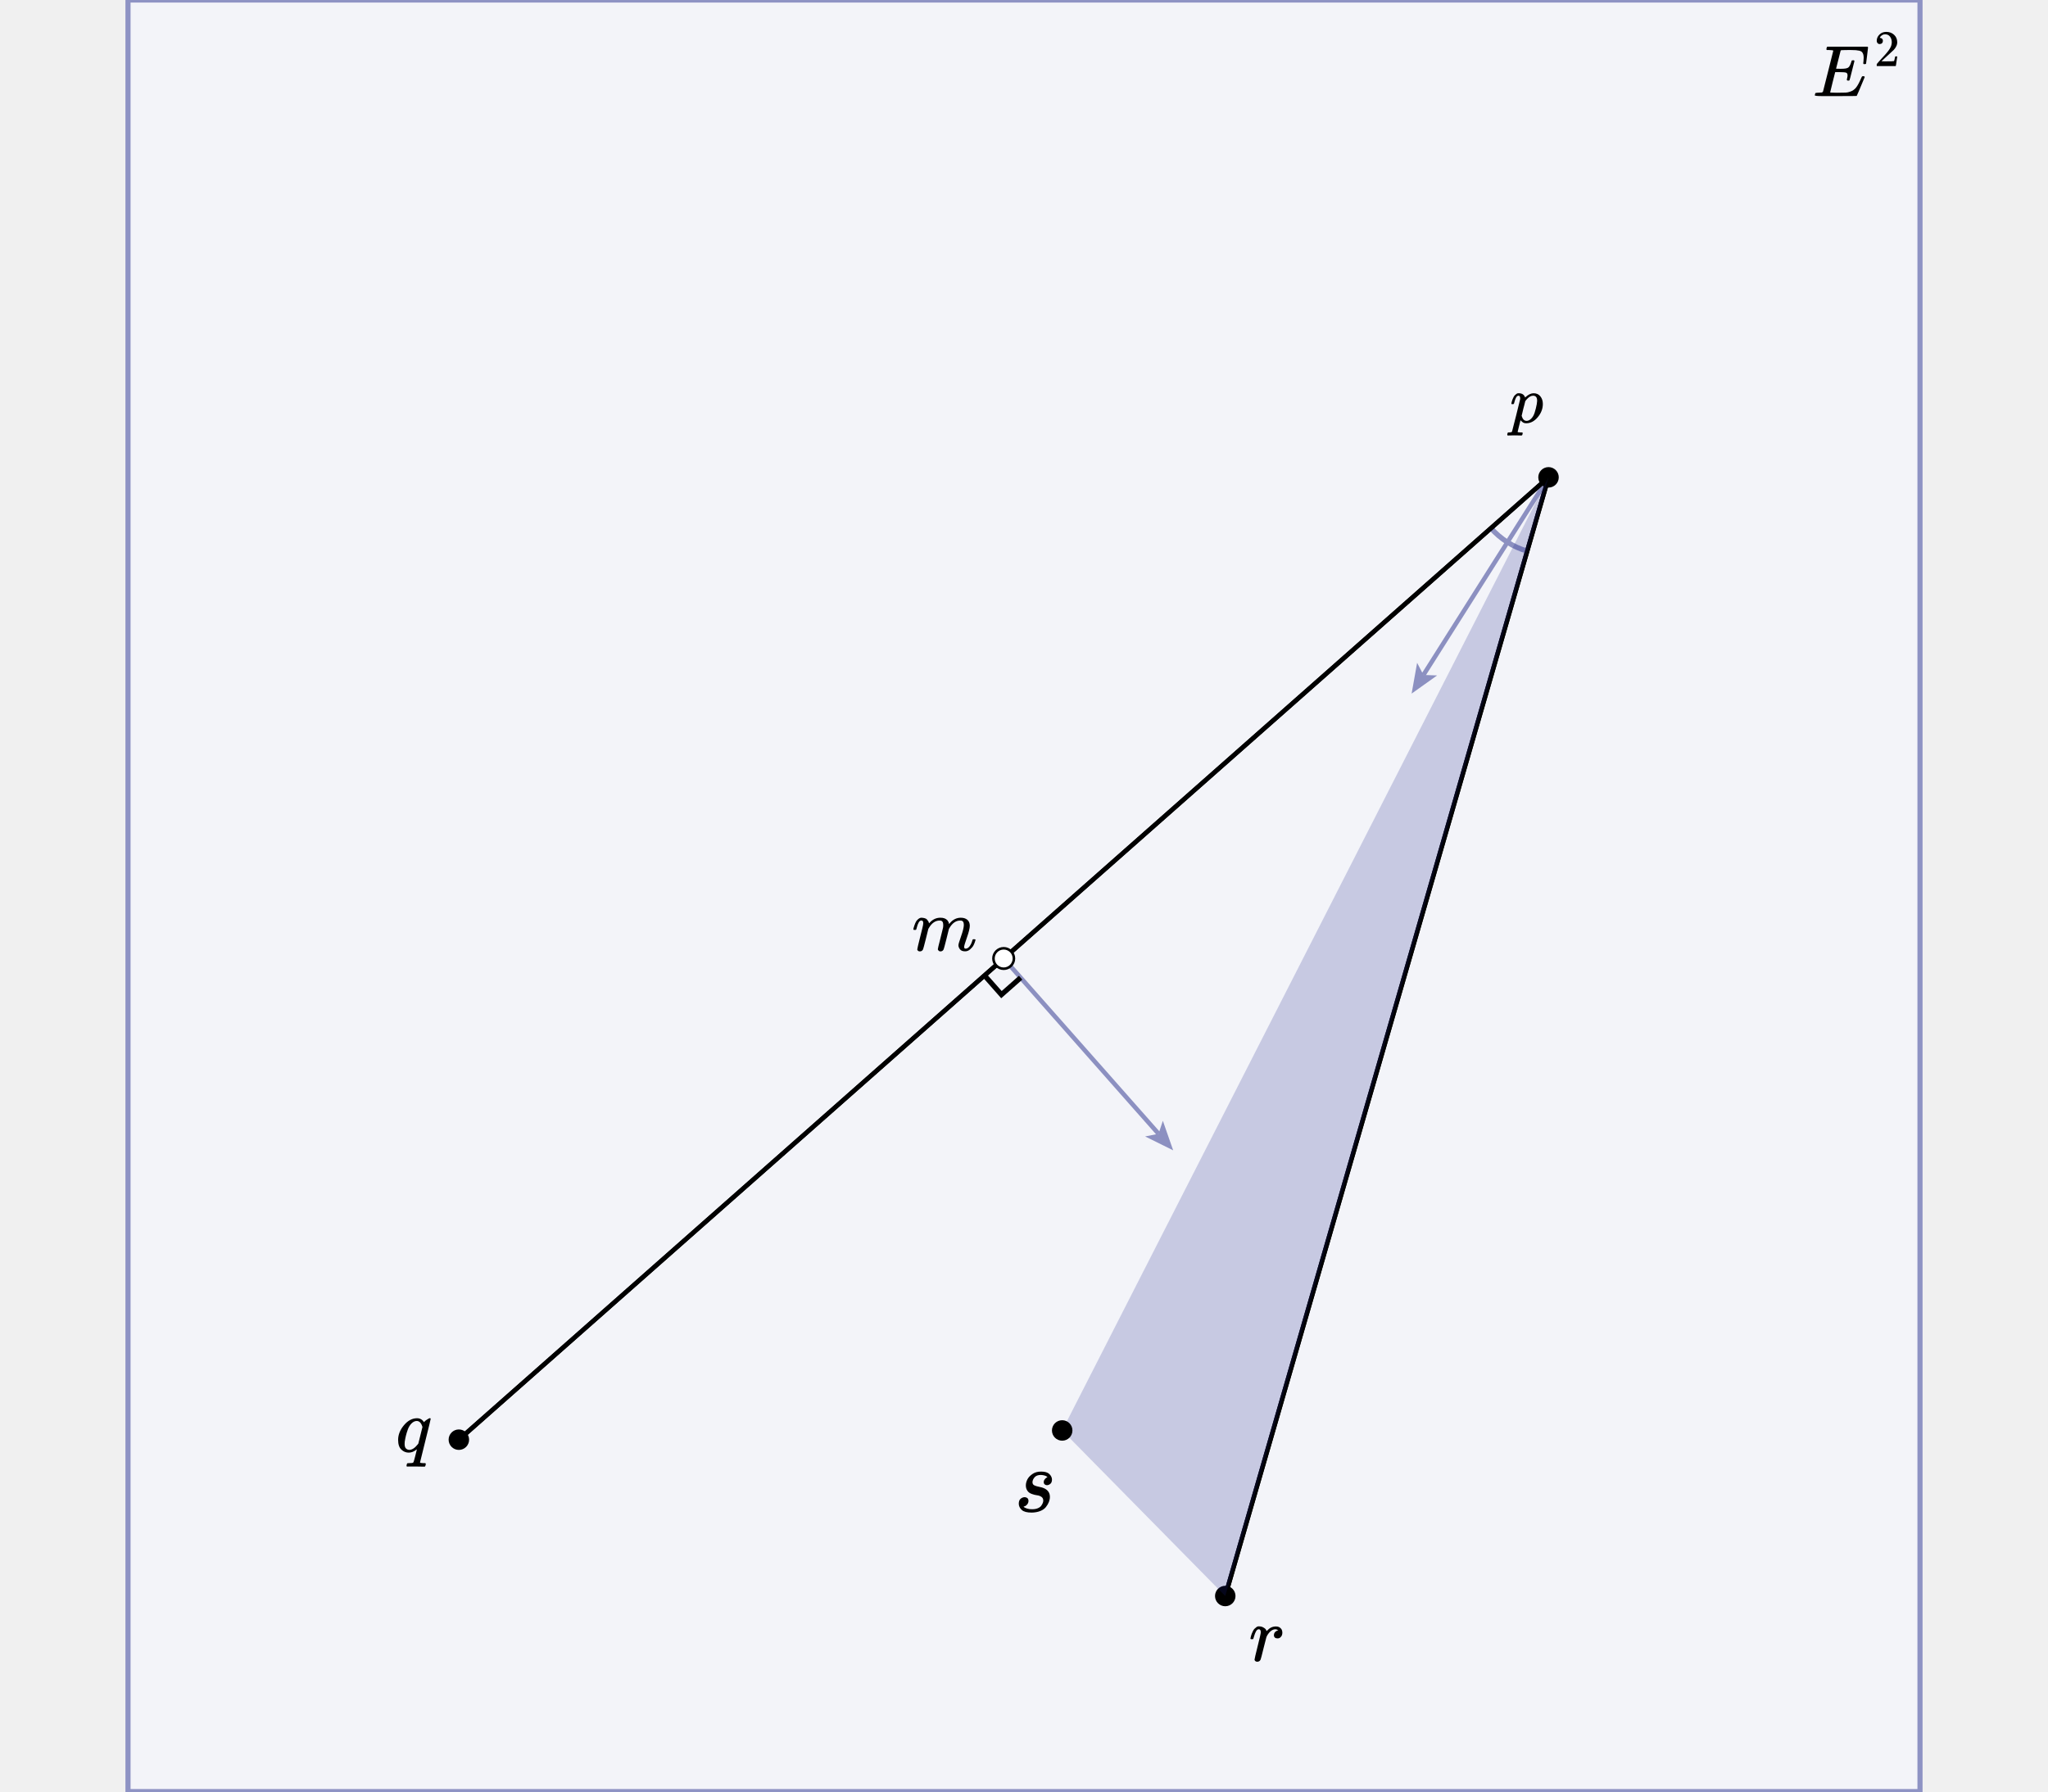
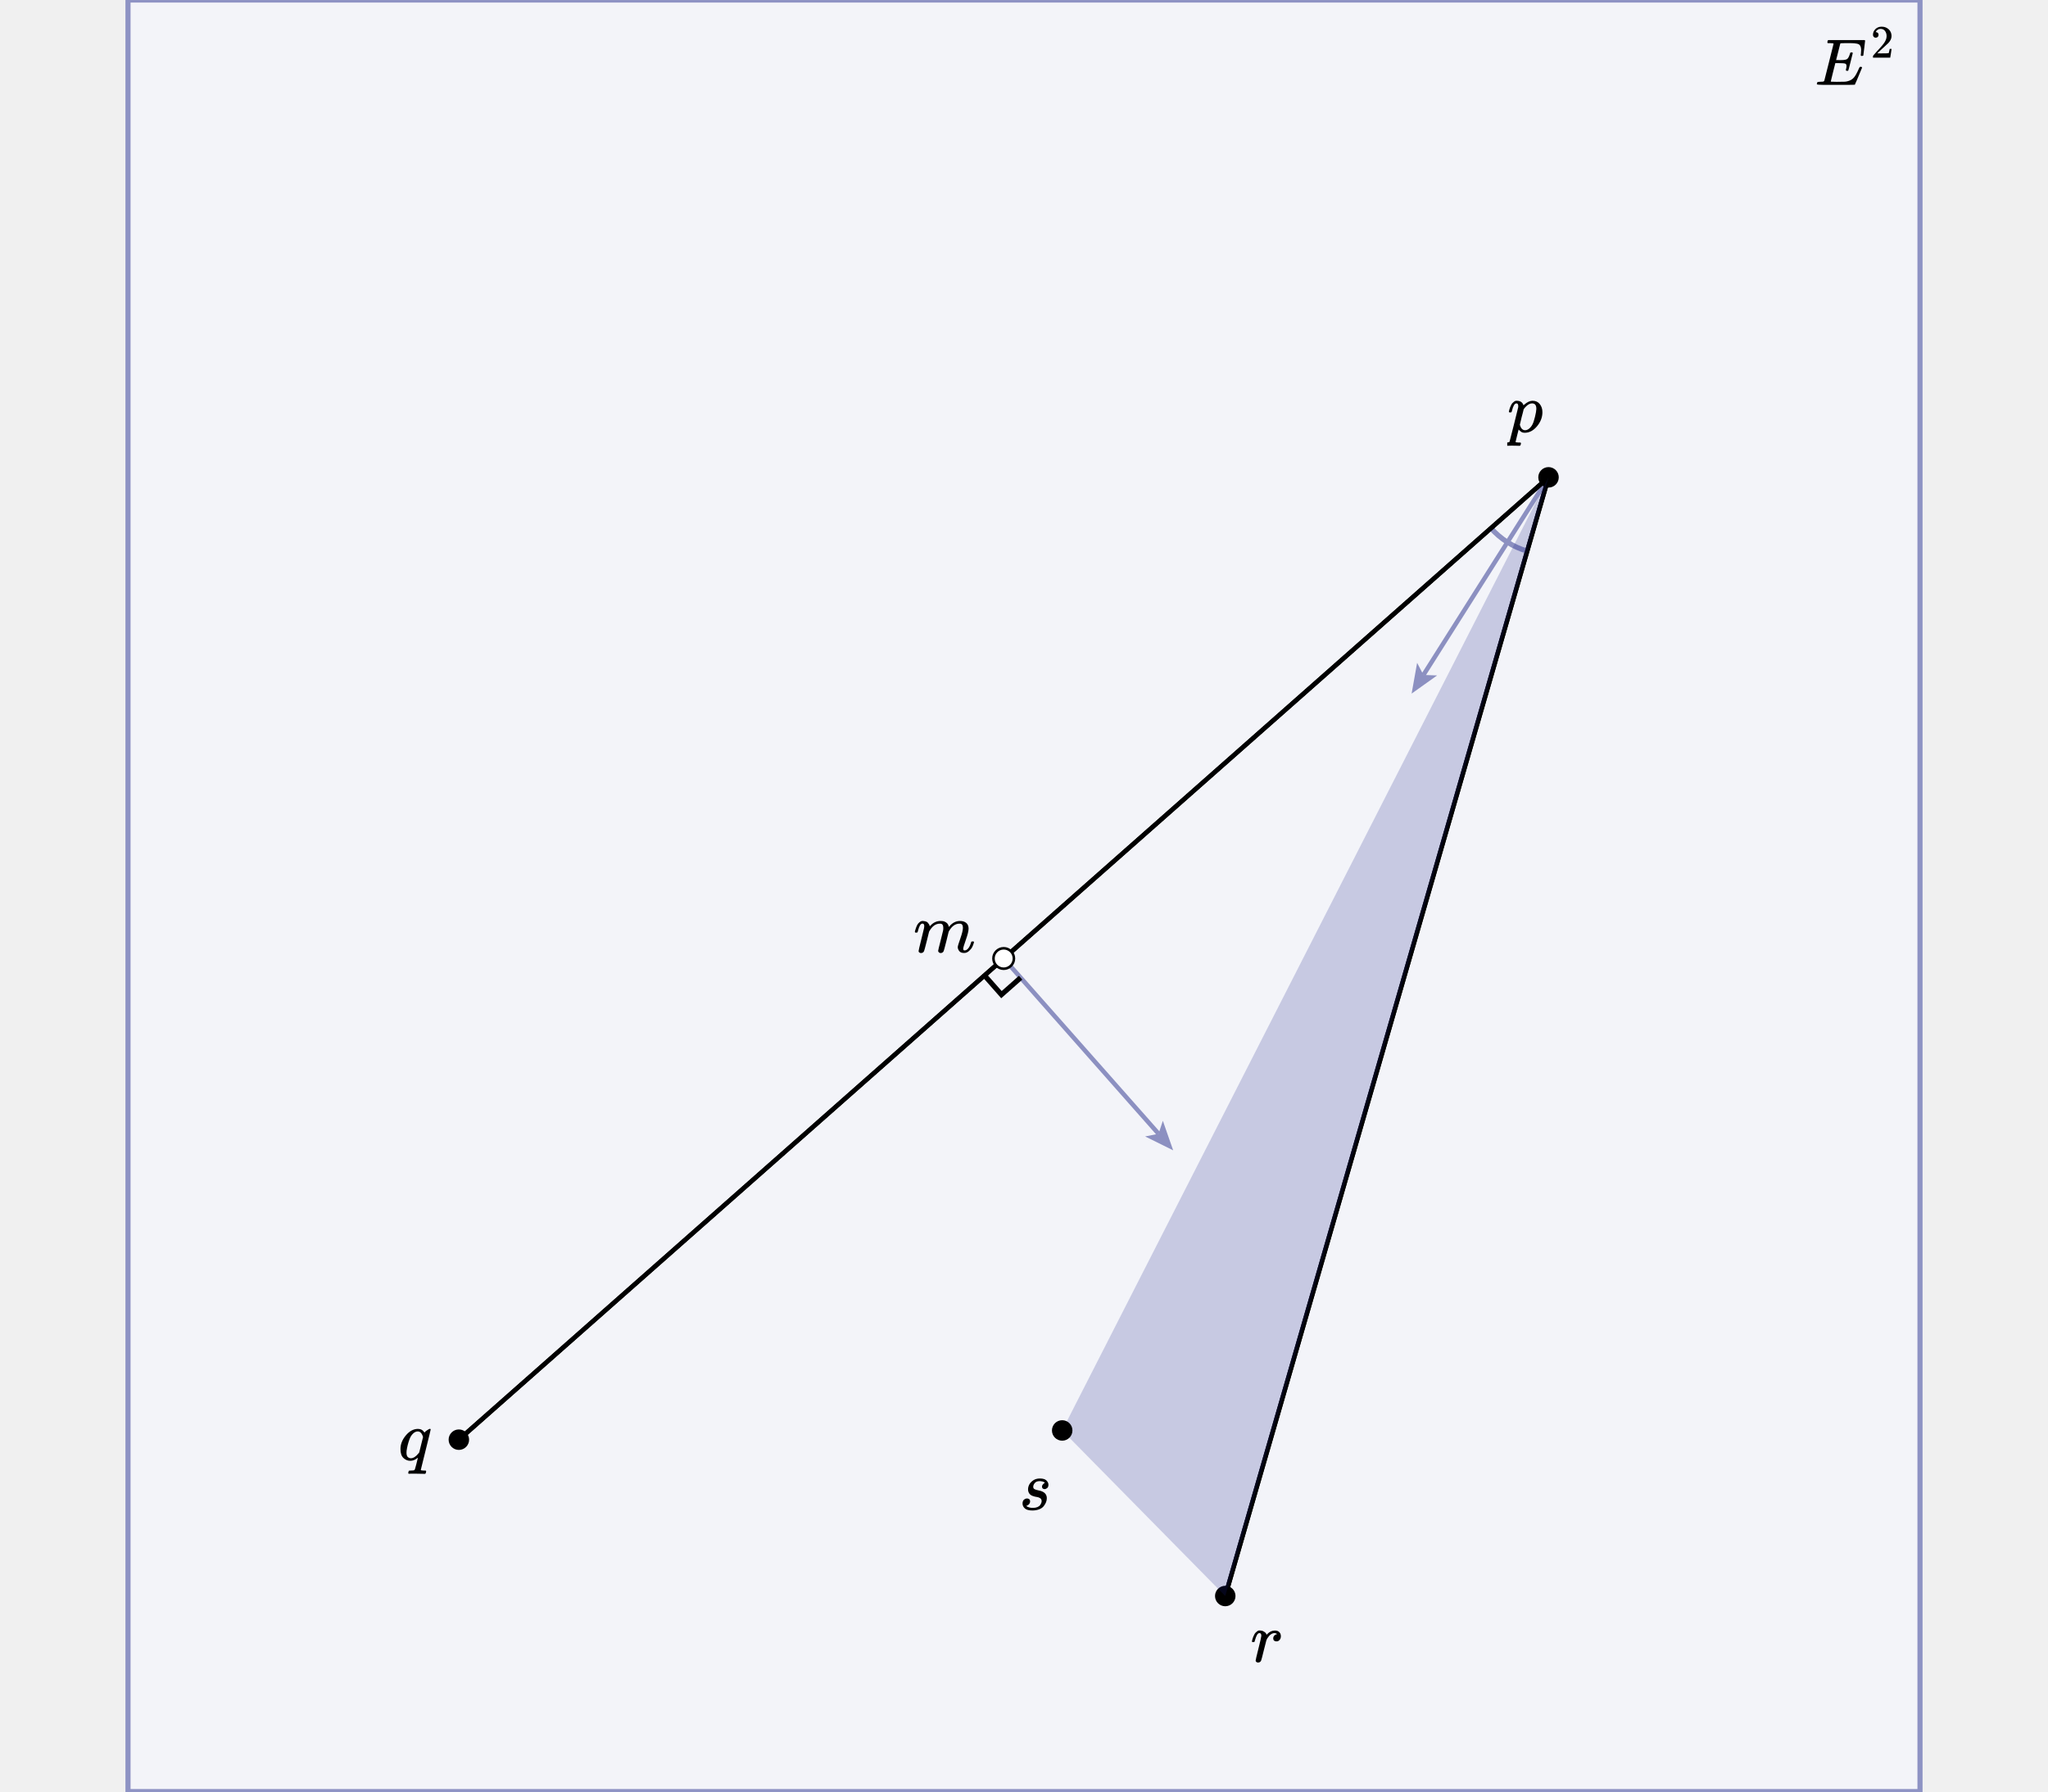
<svg xmlns="http://www.w3.org/2000/svg" version="1.2" viewBox="0 0 800 700">
  <rect x="50" y="0" width="700" height="700" fill="#f3f4f9" fill-opacity="1" stroke="#8e93c4" stroke-opacity="1" stroke-width="2" stroke-linecap="butt" rx="0" transform="rotate(0, 50, 0)">
    </rect>
  <g>
    <marker id="`h`.icon-startArrowId" markerUnits="strokeWidth" markerWidth="6.47" markerHeight="5.28" viewBox="0 0 9.95 8.12" refX="2.36" refY="4.06" orient="auto-start-reverse">
      <path d="M9.95 4.06 0 8.12 2.36 4.06 0 0 9.95 4.06z" fill="#8c90c1" fill-opacity="1" />
    </marker>
    <path d="M 452.555 442.978 L 392.066 374.502" stroke-opacity="1" stroke-width="1.75" stroke="#8c90c1" stroke-linecap="butt" marker-start="url(#`h`.icon-startArrowId)" />
  </g>
-   <g transform="rotate(0, 356.7803, 351.3161)translate(356.7803, 351.3161)" string="m">
-     <svg width="24.285" height="27.66" role="img" focusable="false" viewBox="0.581 -12.226 23.124 12.53">
-       <path stroke="none" fill="#000000" stroke-width="0" d="M0.581-7.938Q0.609-8.104 0.664-8.381T0.996-9.432 1.549-10.732 2.434-11.755 3.651-12.226 4.841-12.032 5.67-11.534 6.113-10.926 6.334-10.4L6.389-10.207Q6.389-10.151 6.417-10.151L6.721-10.455Q8.381-12.226 10.621-12.226 11.092-12.226 11.479-12.17T12.198-11.977 12.724-11.7 13.139-11.368 13.415-11.009 13.636-10.649 13.747-10.317 13.83-10.068 13.885-9.875L14.107-10.151Q15.849-12.226 18.228-12.226 19.722-12.226 20.634-11.479T21.575-9.294Q21.575-7.883 20.524-4.923T19.473-1.383Q19.5-0.996 19.611-0.857T20.026-0.719Q20.8-0.719 21.464-1.549T22.543-3.817Q22.626-4.121 22.709-4.177T23.151-4.232Q23.705-4.232 23.705-4.011 23.705-3.983 23.594-3.596 23.373-2.794 22.985-2.019T21.713-0.47 19.805 0.277Q18.505 0.277 17.924-0.47T17.343-2.019Q17.343-2.545 18.339-5.338T19.362-9.543Q19.362-11.175 18.145-11.175H18.007Q15.628-11.175 13.996-8.381L13.802-8.049 12.89-4.343Q11.977-0.719 11.838-0.443 11.479 0.304 10.649 0.304 10.29 0.304 10.068 0.111T9.764-0.221 9.681-0.498Q9.681-0.802 10.621-4.453L11.617-8.492Q11.7-8.907 11.7-9.543 11.7-11.175 10.483-11.175H10.345Q7.966-11.175 6.334-8.381L6.141-8.049 5.228-4.343Q4.315-0.719 4.177-0.443 3.817 0.304 2.987 0.304 2.628 0.304 2.406 0.138T2.102-0.194 2.047-0.47Q2.047-0.83 3.098-5.006 4.177-9.266 4.177-9.46 4.26-9.875 4.26-10.207 4.26-11.202 3.568-11.202 2.96-11.202 2.545-10.428T1.909-8.741 1.577-7.745Q1.521-7.689 1.134-7.689H0.747Q0.581-7.855 0.581-7.938Z" fill-opacity="1" />
+   <g transform="rotate(0, 356.7803, 351.3161)translate(356.7803, 351.3161)" font-size="22pt" string="m">
+     <svg style="font-size: 22pt" width="24.285" height="27.66" role="img" focusable="false" viewBox="0 -750 878 1000">
+       <g stroke="none" fill="#000000" stroke-width="0" transform="scale(1,-1)" fill-opacity="1">
+         <g data-mml-node="math">
+           <g data-mml-node="mtable">
+             <g data-mml-node="mtr">
+               <g data-mml-node="mtd">
+                 <g data-mml-node="mi">
+                   <path data-c="1D45A" d="M21 287Q22 293 24 303T36 341T56 388T88 425T132 442T175 435T205 417T221 395T229 376L231 369Q231 367 232 367L243 378Q303 442 384 442Q401 442 415 440T441 433T460 423T475 411T485 398T493 385T497 373T500 364T502 357L510 367Q573 442 659 442Q713 442 746 415T780 336Q780 285 742 178T704 50Q705 36 709 31T724 26Q752 26 776 56T815 138Q818 149 821 151T837 153Q857 153 857 145Q857 144 853 130Q845 101 831 73T785 17T716 -10Q669 -10 648 17T627 73Q627 92 663 193T700 345Q700 404 656 404H651Q565 404 506 303L499 291L466 157Q433 26 428 16Q415 -11 385 -11Q372 -11 364 -4T353 8T350 18Q350 29 384 161L420 307Q423 322 423 345Q423 404 379 404H374Q288 404 229 303L222 291L189 157Q156 26 151 16Q138 -11 108 -11Q95 -11 87 -5T76 7T74 17Q74 30 112 181Q151 335 151 342Q154 357 154 369Q154 405 129 405Q107 405 92 377T69 316T57 280Q55 278 41 278H27Q21 284 21 287Z" />
+                 </g>
+               </g>
+             </g>
+           </g>
+         </g>
+       </g>
    </svg>
  </g>
-   <g transform="rotate(0, 397.9588, 569.1502)translate(397.9588, 569.1502)" string="s">
-     <svg width="12.973" height="27.66" role="img" focusable="false" viewBox="1.466 -12.226 10.124 12.502">
-       <path stroke="none" fill="#000000" stroke-width="0" d="M3.623-7.994Q3.623-8.879 4.066-9.792T5.615-11.479 8.298-12.226Q10.013-12.226 10.787-11.479T11.59-9.819Q11.59-8.934 11.119-8.519T10.068-8.077Q9.709-8.077 9.404-8.298T9.072-9.017Q9.072-9.46 9.321-9.792T9.792-10.29 10.151-10.455Q10.179-10.455 10.179-10.483 10.179-10.566 9.985-10.732T9.294-11.036 8.215-11.202Q6.887-11.202 6.279-10.483T5.643-9.017Q5.643-8.326 6.168-8.049T7.689-7.579 9.128-7.164Q10.953-6.362 10.953-4.509 10.953-3.734 10.649-2.96T9.736-1.411 7.994-0.194 5.394 0.277Q3.264 0.277 2.379-0.526T1.466-2.406Q1.466-3.485 2.047-3.955T3.264-4.426Q3.679-4.426 4.038-4.177T4.426-3.319Q4.426-2.6 3.928-2.102T3.07-1.604Q3.015-1.577 2.987-1.577T2.96-1.521Q2.987-1.438 3.181-1.3T4.038-0.94 5.56-0.747Q6.555-0.747 7.275-1.051T8.326-1.826 8.796-2.683 8.934-3.375Q8.934-4.149 8.353-4.536T7.026-5.006 5.394-5.421 4.094-6.389Q3.623-7.081 3.623-7.994Z" fill-opacity="1" />
+   <g transform="rotate(0, 397.9588, 569.1502)translate(397.9588, 569.1502)" font-size="22pt" string="s">
+     <svg style="font-size: 22pt" width="12.973" height="27.66" role="img" focusable="false" viewBox="0 -750 469 1000">
+       <g stroke="none" fill="#000000" stroke-width="0" transform="scale(1,-1)" fill-opacity="1">
+         <g data-mml-node="math">
+           <g data-mml-node="mtable">
+             <g data-mml-node="mtr">
+               <g data-mml-node="mtd">
+                 <g data-mml-node="mi">
+                   <path data-c="1D460" d="M131 289Q131 321 147 354T203 415T300 442Q362 442 390 415T419 355Q419 323 402 308T364 292Q351 292 340 300T328 326Q328 342 337 354T354 372T367 378Q368 378 368 379Q368 382 361 388T336 399T297 405Q249 405 227 379T204 326Q204 301 223 291T278 274T330 259Q396 230 396 163Q396 135 385 107T352 51T289 7T195 -10Q118 -10 86 19T53 87Q53 126 74 143T118 160Q133 160 146 151T160 120Q160 94 142 76T111 58Q109 57 108 57T107 55Q108 52 115 47T146 34T201 27Q237 27 263 38T301 66T318 97T323 122Q323 150 302 164T254 181T195 196T148 231Q131 256 131 289Z" />
+                 </g>
+               </g>
+             </g>
+           </g>
+         </g>
+       </g>
    </svg>
  </g>
  <g style="solid">
    <path d="M 604.89 186.502 L 478.617 623.585" stroke-opacity="1" stroke-width="1.75" stroke="#000000" stroke-linecap="butt" />
  </g>
  <g>
    <path d="M 604.89 186.502 L 478.617 623.585" stroke-opacity="0.5" stroke-width="0" stroke="#6a591c" stroke-linecap="butt" />
  </g>
  <g>
    <path d="M 414.92 558.899 L 604.89 186.502" stroke-opacity="0.5" stroke-width="0" stroke="#a45c2d" stroke-linecap="butt" />
  </g>
  <g>
    <marker id="`w`.icon-endArrowId" markerUnits="strokeWidth" markerWidth="6.47" markerHeight="5.28" viewBox="0 0 9.95 8.12" refX="2.36" refY="4.06" orient="auto-start-reverse">
      <path d="M9.95 4.06 0 8.12 2.36 4.06 0 0 9.95 4.06z" fill="#8c90c1" fill-opacity="1" />
    </marker>
    <path d="M 604.89 186.502 L 556.03 263.705" stroke-opacity="1" stroke-width="1.75" stroke="#8c90c1" stroke-linecap="butt" marker-end="url(#`w`.icon-endArrowId)" />
  </g>
  <g endArrowheadSize="1" startArrowheadSize="1">
    <filter id="`theta`.mark-shadow" x="0" y="0" width="200%" height="200%">
      <feOffset result="offOut" in="SourceAlpha" dx="5" dy="5" />
      <feGaussianBlur result="blurOut" in="offOut" stdDeviation="4" />
      <feBlend in="SourceGraphic" in2="blurOut" mode="normal" />
      <feComponentTransfer>
        <feFuncA type="linear" slope="0.5" />
      </feComponentTransfer>
      <feMerge>
        <feMergeNode />
        <feMergeNode in="SourceGraphic" />
      </feMerge>
    </filter>
    <path stroke="#8c90c1" fill="none" stroke-width="2" stroke-opacity="1" d="M 582.406 206.363 A 30 30 0 0 0 596.564 215.323" />
  </g>
  <g style="solid">
    <path d="M 179.242 562.503 L 604.89 186.502" stroke-opacity="1" stroke-width="1.75" stroke="#000000" stroke-linecap="butt" />
  </g>
  <g style="solid">
    <path d="M 604.89 186.502 L 478.617 623.585" stroke-opacity="1" stroke-width="1.75" stroke="#000000" stroke-linecap="butt" />
  </g>
  <g style="solid">
    <path d="M 604.89 186.502 L 179.242 562.503" stroke-opacity="1" stroke-width="1.75" stroke="#000000" stroke-linecap="butt" />
  </g>
  <circle fill="#000000" fill-opacity="1" cx="604.89" cy="186.502" stroke="#000000" stroke-opacity="1" stroke-width="0" stroke-linecap="butt" r="4">
    </circle>
  <g>
    <path d="M 478.617 623.585 L 414.92 558.899" stroke-opacity="0.5" stroke-width="0" stroke="#b0c4cb" stroke-linecap="butt" />
  </g>
  <circle fill="#000000" fill-opacity="1" cx="478.617" cy="623.585" stroke="#000000" stroke-opacity="1" stroke-width="0" stroke-linecap="butt" r="4">
    </circle>
-   <g transform="rotate(0, 588.7612, 148.0675)translate(588.7612, 148.0675)" string="p">
-     <svg width="13.913" height="27.66" role="img" focusable="false" viewBox="-1.079 -12.226 14.826 17.592">
-       <path stroke="none" fill="#000000" stroke-width="0" d="M0.636-7.938Q0.664-8.021 0.692-8.16T0.83-8.768 1.106-9.626 1.521-10.538 2.075-11.368 2.794-11.977 3.706-12.226Q5.781-12.226 6.362-10.455L6.638-10.704Q8.353-12.226 9.902-12.226 11.7-12.226 12.724-10.926T13.747-7.772Q13.747-4.785 11.645-2.268T6.887 0.277Q6.279 0.277 5.809 0.111 5.504-0.028 5.172-0.304T4.647-0.774L4.453-0.996Q4.426-0.968 3.845 1.411T3.264 3.817Q3.264 3.983 3.485 4.011T4.509 4.094H5.2Q5.366 4.287 5.366 4.343T5.283 4.841Q5.2 5.172 5.117 5.255T4.758 5.366Q4.702 5.366 4.453 5.366T3.513 5.338 1.798 5.311Q-0.138 5.311-0.664 5.366H-0.885Q-1.079 5.172-1.079 5.062-1.023 4.315-0.719 4.094H-0.166Q0.774 4.066 0.913 3.762 0.996 3.596 2.6-2.849T4.287-9.681Q4.315-9.819 4.315-10.068 4.315-11.202 3.623-11.202 3.015-11.202 2.6-10.428T1.964-8.741 1.632-7.745Q1.577-7.689 1.189-7.689H0.802Q0.636-7.855 0.636-7.938ZM4.923-2.821Q5.532-0.719 6.97-0.719 7.8-0.719 8.575-1.355T9.847-2.96Q10.345-3.9 10.843-5.947T11.368-8.989V-9.155Q11.368-11.202 9.681-11.202 9.377-11.202 9.072-11.119T8.464-10.87 7.911-10.511 7.441-10.096 7.026-9.681 6.721-9.294 6.5-9.017L6.417-8.907Q6.417-8.879 6.334-8.519T6.03-7.302 5.643-5.864Q4.923-2.932 4.923-2.821Z" fill-opacity="1" />
+   <g transform="rotate(0, 588.7612, 148.0675)translate(588.7612, 148.0675)" font-size="22pt" string="p">
+     <svg style="font-size: 22pt" width="13.913" height="27.66" role="img" focusable="false" viewBox="0 -750 503 1000">
+       <g stroke="none" fill="#000000" stroke-width="0" transform="scale(1,-1)" fill-opacity="1">
+         <g data-mml-node="math">
+           <g data-mml-node="mtable">
+             <g data-mml-node="mtr">
+               <g data-mml-node="mtd">
+                 <g data-mml-node="mi">
+                   <path data-c="1D45D" d="M23 287Q24 290 25 295T30 317T40 348T55 381T75 411T101 433T134 442Q209 442 230 378L240 387Q302 442 358 442Q423 442 460 395T497 281Q497 173 421 82T249 -10Q227 -10 210 -4Q199 1 187 11T168 28L161 36Q160 35 139 -51T118 -138Q118 -144 126 -145T163 -148H188Q194 -155 194 -157T191 -175Q188 -187 185 -190T172 -194Q170 -194 161 -194T127 -193T65 -192Q-5 -192 -24 -194H-32Q-39 -187 -39 -183Q-37 -156 -26 -148H-6Q28 -147 33 -136Q36 -130 94 103T155 350Q156 355 156 364Q156 405 131 405Q109 405 94 377T71 316T59 280Q57 278 43 278H29Q23 284 23 287ZM178 102Q200 26 252 26Q282 26 310 49T356 107Q374 141 392 215T411 325V331Q411 405 350 405Q339 405 328 402T306 393T286 380T269 365T254 350T243 336T235 326L232 322Q232 321 229 308T218 264T204 212Q178 106 178 102Z" />
+                 </g>
+               </g>
+             </g>
+           </g>
+         </g>
+       </g>
    </svg>
  </g>
-   <g transform="rotate(0, 488.4454, 628.5248)translate(488.4454, 628.5248)" string="r">
-     <svg width="12.475" height="27.66" role="img" focusable="false" viewBox="0.581 -12.226 11.313 12.53">
-       <path stroke="none" fill="#000000" stroke-width="0" d="M0.581-7.938Q0.609-8.021 0.636-8.16T0.774-8.768 1.051-9.626 1.466-10.538 2.019-11.368 2.738-11.977 3.651-12.226Q4.453-12.226 5.062-11.894T5.919-11.285 6.224-10.732Q6.279-10.566 6.306-10.566T6.528-10.76Q7.855-12.198 9.598-12.198H9.681Q11.009-12.198 11.673-11.064 11.894-10.538 11.894-10.041 11.894-9.211 11.534-8.713T10.815-8.077 10.124-7.966Q9.57-7.966 9.238-8.27T8.907-9.072Q8.907-10.4 10.455-10.843 9.847-11.202 9.46-11.202 7.911-11.202 6.611-9.155 6.334-8.713 6.196-8.243T5.255-4.564Q4.315-0.692 4.177-0.443 3.817 0.304 2.987 0.304 2.628 0.304 2.406 0.138T2.102-0.194 2.047-0.47Q2.047-0.83 3.153-5.228T4.26-10.124Q4.26-11.202 3.54-11.202 2.96-11.202 2.545-10.428T1.881-8.741 1.577-7.745Q1.521-7.689 1.134-7.689H0.747Q0.581-7.855 0.581-7.938Z" fill-opacity="1" />
+   <g transform="rotate(0, 488.4454, 628.5248)translate(488.4454, 628.5248)" font-size="22pt" string="r">
+     <svg style="font-size: 22pt" width="12.475" height="27.66" role="img" focusable="false" viewBox="0 -750 451 1000">
+       <g stroke="none" fill="#000000" stroke-width="0" transform="scale(1,-1)" fill-opacity="1">
+         <g data-mml-node="math">
+           <g data-mml-node="mtable">
+             <g data-mml-node="mtr">
+               <g data-mml-node="mtd">
+                 <g data-mml-node="mi">
+                   <path data-c="1D45F" d="M21 287Q22 290 23 295T28 317T38 348T53 381T73 411T99 433T132 442Q161 442 183 430T214 408T225 388Q227 382 228 382T236 389Q284 441 347 441H350Q398 441 422 400Q430 381 430 363Q430 333 417 315T391 292T366 288Q346 288 334 299T322 328Q322 376 378 392Q356 405 342 405Q286 405 239 331Q229 315 224 298T190 165Q156 25 151 16Q138 -11 108 -11Q95 -11 87 -5T76 7T74 17Q74 30 114 189T154 366Q154 405 128 405Q107 405 92 377T68 316T57 280Q55 278 41 278H27Q21 284 21 287Z" />
+                 </g>
+               </g>
+             </g>
+           </g>
+         </g>
+       </g>
    </svg>
  </g>
-   <g transform="rotate(0, 708.8972, 10.415)translate(708.8972, 10.415)" string="E^2">
-     <svg width="32.206" height="29.17" role="img" focusable="false" viewBox="0.797 -21.014 29.192 22.738">
-       <path stroke="none" fill="#000000" stroke-width="0" d="M12.657-3.756Q12.142-3.756 12.142-4.09 12.142-4.193 12.271-4.708T12.4-5.608Q12.4-6.406 11.859-6.586T9.364-6.766H8.026Q8.001-6.714 7.126-3.216T6.251 0.386Q6.251 0.489 6.534 0.489T8.592 0.54Q11.01 0.54 11.782 0.489T13.326 0.154Q14.586-0.257 15.409-1.286T17.236-4.656Q17.493-5.222 17.57-5.274 17.751-5.325 17.956-5.325 18.471-5.325 18.471-4.991 15.77 1.544 15.641 1.672 15.564 1.724 8.284 1.724H3.421Q0.797 1.724 0.797 1.441 0.797 1.389 0.875 1.08 0.978 0.669 1.08 0.617T1.672 0.54Q2.367 0.54 3.216 0.463 3.576 0.386 3.704 0.154 3.756 0.026 5.531-7.074T7.332-14.278Q7.332-14.458 7.229-14.458 7.023-14.535 5.865-14.586H5.068Q4.914-14.741 4.914-14.792T4.965-15.229Q5.068-15.667 5.222-15.77H19.474Q19.654-15.667 19.654-15.487 19.654-15.358 19.32-12.605T18.96-9.776Q18.908-9.596 18.445-9.596H18.136Q17.956-9.724 17.956-9.93L18.033-10.522Q18.111-11.139 18.111-11.859 18.111-12.631 17.931-13.146T17.442-13.943 16.541-14.355 15.332-14.535 13.686-14.586H12.477Q10.213-14.561 10.084-14.509 9.981-14.458 9.93-14.278 9.904-14.2 9.133-11.113T8.335-7.975Q8.927-7.949 9.57-7.949H10.239Q11.937-7.949 12.58-8.335T13.737-10.419Q13.84-10.83 13.892-10.882T14.329-10.959Q14.458-10.959 14.535-10.959T14.663-10.933 14.715-10.908 14.766-10.805 14.844-10.702L13.995-7.306Q13.146-3.885 13.068-3.833 12.991-3.756 12.657-3.756ZM23.805-16.704Q23.314-16.704 23.023-17.031T22.732-17.831Q22.732-19.123 23.696-20.068T26.097-21.014Q27.752-21.014 28.862-19.996T29.989-17.358Q29.989-16.576 29.625-15.867T28.752-14.63 27.297-13.284Q26.643-12.72 25.479-11.611L24.406-10.592 25.788-10.574Q28.643-10.574 28.825-10.665 28.952-10.702 29.262-12.284V-12.338H29.989V-12.284Q29.971-12.229 29.753-10.629T29.48-8.956V-8.901H22.732V-9.247-9.465Q22.732-9.592 22.841-9.738T23.387-10.374Q23.914-10.956 24.296-11.393 24.46-11.575 24.915-12.066T25.533-12.739 26.061-13.339 26.57-13.957 26.988-14.503 27.37-15.085 27.643-15.612 27.879-16.194 28.007-16.74 28.061-17.34Q28.061-18.486 27.443-19.323T25.679-20.159Q25.078-20.159 24.624-19.85T23.987-19.25 23.805-18.904Q23.805-18.886 23.896-18.886 24.224-18.886 24.569-18.631T24.915-17.795Q24.915-17.34 24.624-17.031T23.805-16.704Z" fill-opacity="1" />
+   <g transform="rotate(0, 708.8972, 10.415)translate(708.8972, 10.415)" font-size="22pt" string="E^2">
+     <svg style="font-size: 22pt" width="32.206" height="29.17" role="img" focusable="false" viewBox="0 -817 1251.9 1133.9">
+       <g stroke="none" fill="#000000" stroke-width="0" transform="scale(1,-1)" fill-opacity="1">
+         <g data-mml-node="math">
+           <g data-mml-node="mtable">
+             <g data-mml-node="mtr" transform="translate(0,-67)">
+               <g data-mml-node="mtd">
+                 <g data-mml-node="msup">
+                   <g data-mml-node="mi">
+                     <path data-c="1D438" d="M492 213Q472 213 472 226Q472 230 477 250T482 285Q482 316 461 323T364 330H312Q311 328 277 192T243 52Q243 48 254 48T334 46Q428 46 458 48T518 61Q567 77 599 117T670 248Q680 270 683 272Q690 274 698 274Q718 274 718 261Q613 7 608 2Q605 0 322 0H133Q31 0 31 11Q31 13 34 25Q38 41 42 43T65 46Q92 46 125 49Q139 52 144 61Q146 66 215 342T285 622Q285 629 281 629Q273 632 228 634H197Q191 640 191 642T193 659Q197 676 203 680H757Q764 676 764 669Q764 664 751 557T737 447Q735 440 717 440H705Q698 445 698 453L701 476Q704 500 704 528Q704 558 697 578T678 609T643 625T596 632T532 634H485Q397 633 392 631Q388 629 386 622Q385 619 355 499T324 377Q347 376 372 376H398Q464 376 489 391T534 472Q538 488 540 490T557 493Q562 493 565 493T570 492T572 491T574 487T577 483L544 351Q511 218 508 216Q505 213 492 213Z" />
+                   </g>
+                   <g data-mml-node="mn" transform="translate(848.3,413) scale(0.707)">
+                     <path data-c="32" d="M109 429Q82 429 66 447T50 491Q50 562 103 614T235 666Q326 666 387 610T449 465Q449 422 429 383T381 315T301 241Q265 210 201 149L142 93L218 92Q375 92 385 97Q392 99 409 186V189H449V186Q448 183 436 95T421 3V0H50V19V31Q50 38 56 46T86 81Q115 113 136 137Q145 147 170 174T204 211T233 244T261 278T284 308T305 340T320 369T333 401T340 431T343 464Q343 527 309 573T212 619Q179 619 154 602T119 569T109 550Q109 549 114 549Q132 549 151 535T170 489Q170 464 154 447T109 429Z" />
+                   </g>
+                 </g>
+               </g>
+             </g>
+           </g>
+         </g>
+       </g>
    </svg>
  </g>
  <g endArrowheadSize="1" startArrowheadSize="1">
    <filter id="`t`.icon-shadow" x="0" y="0" width="200%" height="200%">
      <feOffset result="offOut" in="SourceAlpha" dx="5" dy="5" />
      <feGaussianBlur result="blurOut" in="offOut" stdDeviation="4" />
      <feBlend in="SourceGraphic" in2="blurOut" mode="normal" />
      <feComponentTransfer>
        <feFuncA type="linear" slope="0.5" />
      </feComponentTransfer>
      <feMerge>
        <feMergeNode />
        <feMergeNode in="SourceGraphic" />
      </feMerge>
    </filter>
    <path stroke="#281cbf" fill="#1b1f8a" stroke-width="0" stroke-opacity="0.5" fill-opacity="0.2" d="M 604.89 186.502 L 414.92 558.899 L 478.617 623.585 Z " />
  </g>
  <circle fill="#000000" fill-opacity="1" cx="414.92" cy="558.899" stroke="#000000" stroke-opacity="1" stroke-width="0" stroke-linecap="butt" r="4">
    </circle>
  <circle fill="#000000" fill-opacity="1" cx="179.242" cy="562.503" stroke="#000000" stroke-opacity="1" stroke-width="0" stroke-linecap="butt" r="4">
    </circle>
-   <g transform="rotate(0, 155.5179, 549.7388)translate(155.5179, 549.7388)" string="q">
-     <svg width="12.724" height="27.66" role="img" focusable="false" viewBox="0.913 -12.226 11.811 17.592">
-       <path stroke="none" fill="#000000" stroke-width="0" d="M0.913-4.343Q0.913-7.136 3.015-9.653T7.745-12.198Q9.404-12.198 10.29-10.76 10.317-10.787 10.428-10.926T10.732-11.23 11.175-11.562Q12.115-12.226 12.447-12.226 12.558-12.226 12.641-12.143T12.724-12.004Q12.724-11.755 10.815-4.121 8.851 3.734 8.851 3.845 8.851 4.066 10.096 4.094H10.787Q10.953 4.315 10.953 4.343T10.87 4.841Q10.76 5.2 10.594 5.366H10.234Q9.377 5.311 7.247 5.311 6.472 5.311 5.836 5.311T4.813 5.311 4.343 5.338Q3.955 5.338 3.955 5.117 3.955 5.034 4.011 4.702 4.121 4.26 4.204 4.177T4.758 4.094Q6.085 4.094 6.362 3.9 6.583 3.762 7.136 1.466T7.717-0.885Q7.717-0.913 7.524-0.802 6.196 0.277 4.758 0.277 3.236 0.277 2.075-0.83T0.913-4.343ZM9.736-9.017Q9.1-11.202 7.662-11.202 6.694-11.202 5.809-10.345T4.426-8.104Q3.623-5.919 3.292-3.568 3.292-3.485 3.292-3.264T3.264-2.932Q3.264-1.687 3.762-1.217T4.951-0.719Q6.445-0.719 8.021-2.711L8.243-3.015 9.736-9.017Z" fill-opacity="1" />
+   <g transform="rotate(0, 155.5179, 549.7388)translate(155.5179, 549.7388)" font-size="22pt" string="q">
+     <svg style="font-size: 22pt" width="12.724" height="27.66" role="img" focusable="false" viewBox="0 -750 460 1000">
+       <g stroke="none" fill="#000000" stroke-width="0" transform="scale(1,-1)" fill-opacity="1">
+         <g data-mml-node="math">
+           <g data-mml-node="mtable">
+             <g data-mml-node="mtr">
+               <g data-mml-node="mtd">
+                 <g data-mml-node="mi">
+                   <path data-c="1D45E" d="M33 157Q33 258 109 349T280 441Q340 441 372 389Q373 390 377 395T388 406T404 418Q438 442 450 442Q454 442 457 439T460 434Q460 425 391 149Q320 -135 320 -139Q320 -147 365 -148H390Q396 -156 396 -157T393 -175Q389 -188 383 -194H370Q339 -192 262 -192Q234 -192 211 -192T174 -192T157 -193Q143 -193 143 -185Q143 -182 145 -170Q149 -154 152 -151T172 -148Q220 -148 230 -141Q238 -136 258 -53T279 32Q279 33 272 29Q224 -10 172 -10Q117 -10 75 30T33 157ZM352 326Q329 405 277 405Q242 405 210 374T160 293Q131 214 119 129Q119 126 119 118T118 106Q118 61 136 44T179 26Q233 26 290 98L298 109L352 326Z" />
+                 </g>
+               </g>
+             </g>
+           </g>
+         </g>
+       </g>
    </svg>
  </g>
  <circle fill="#ffffff" fill-opacity="1" cx="392.066" cy="374.502" stroke="#000000" stroke-opacity="1" stroke-width="1" stroke-linecap="butt" r="4">
    </circle>
  <g startArrowheadSize="1" endArrowheadSize="1">
    <filter id="`h`.mark-shadow" x="0" y="0" width="200%" height="200%">
      <feOffset result="offOut" in="SourceAlpha" dx="5" dy="5" />
      <feGaussianBlur result="blurOut" in="offOut" stdDeviation="4" />
      <feBlend in="SourceGraphic" in2="blurOut" mode="normal" />
      <feComponentTransfer>
        <feFuncA type="linear" slope="0.5" />
      </feComponentTransfer>
      <feMerge>
        <feMergeNode />
        <feMergeNode in="SourceGraphic" />
      </feMerge>
    </filter>
    <path stroke="#000000" fill="none" stroke-width="2" stroke-opacity="1" d="M 398.686 381.997 L 391.192 388.617 L 384.571 381.123" />
  </g>
</svg>
